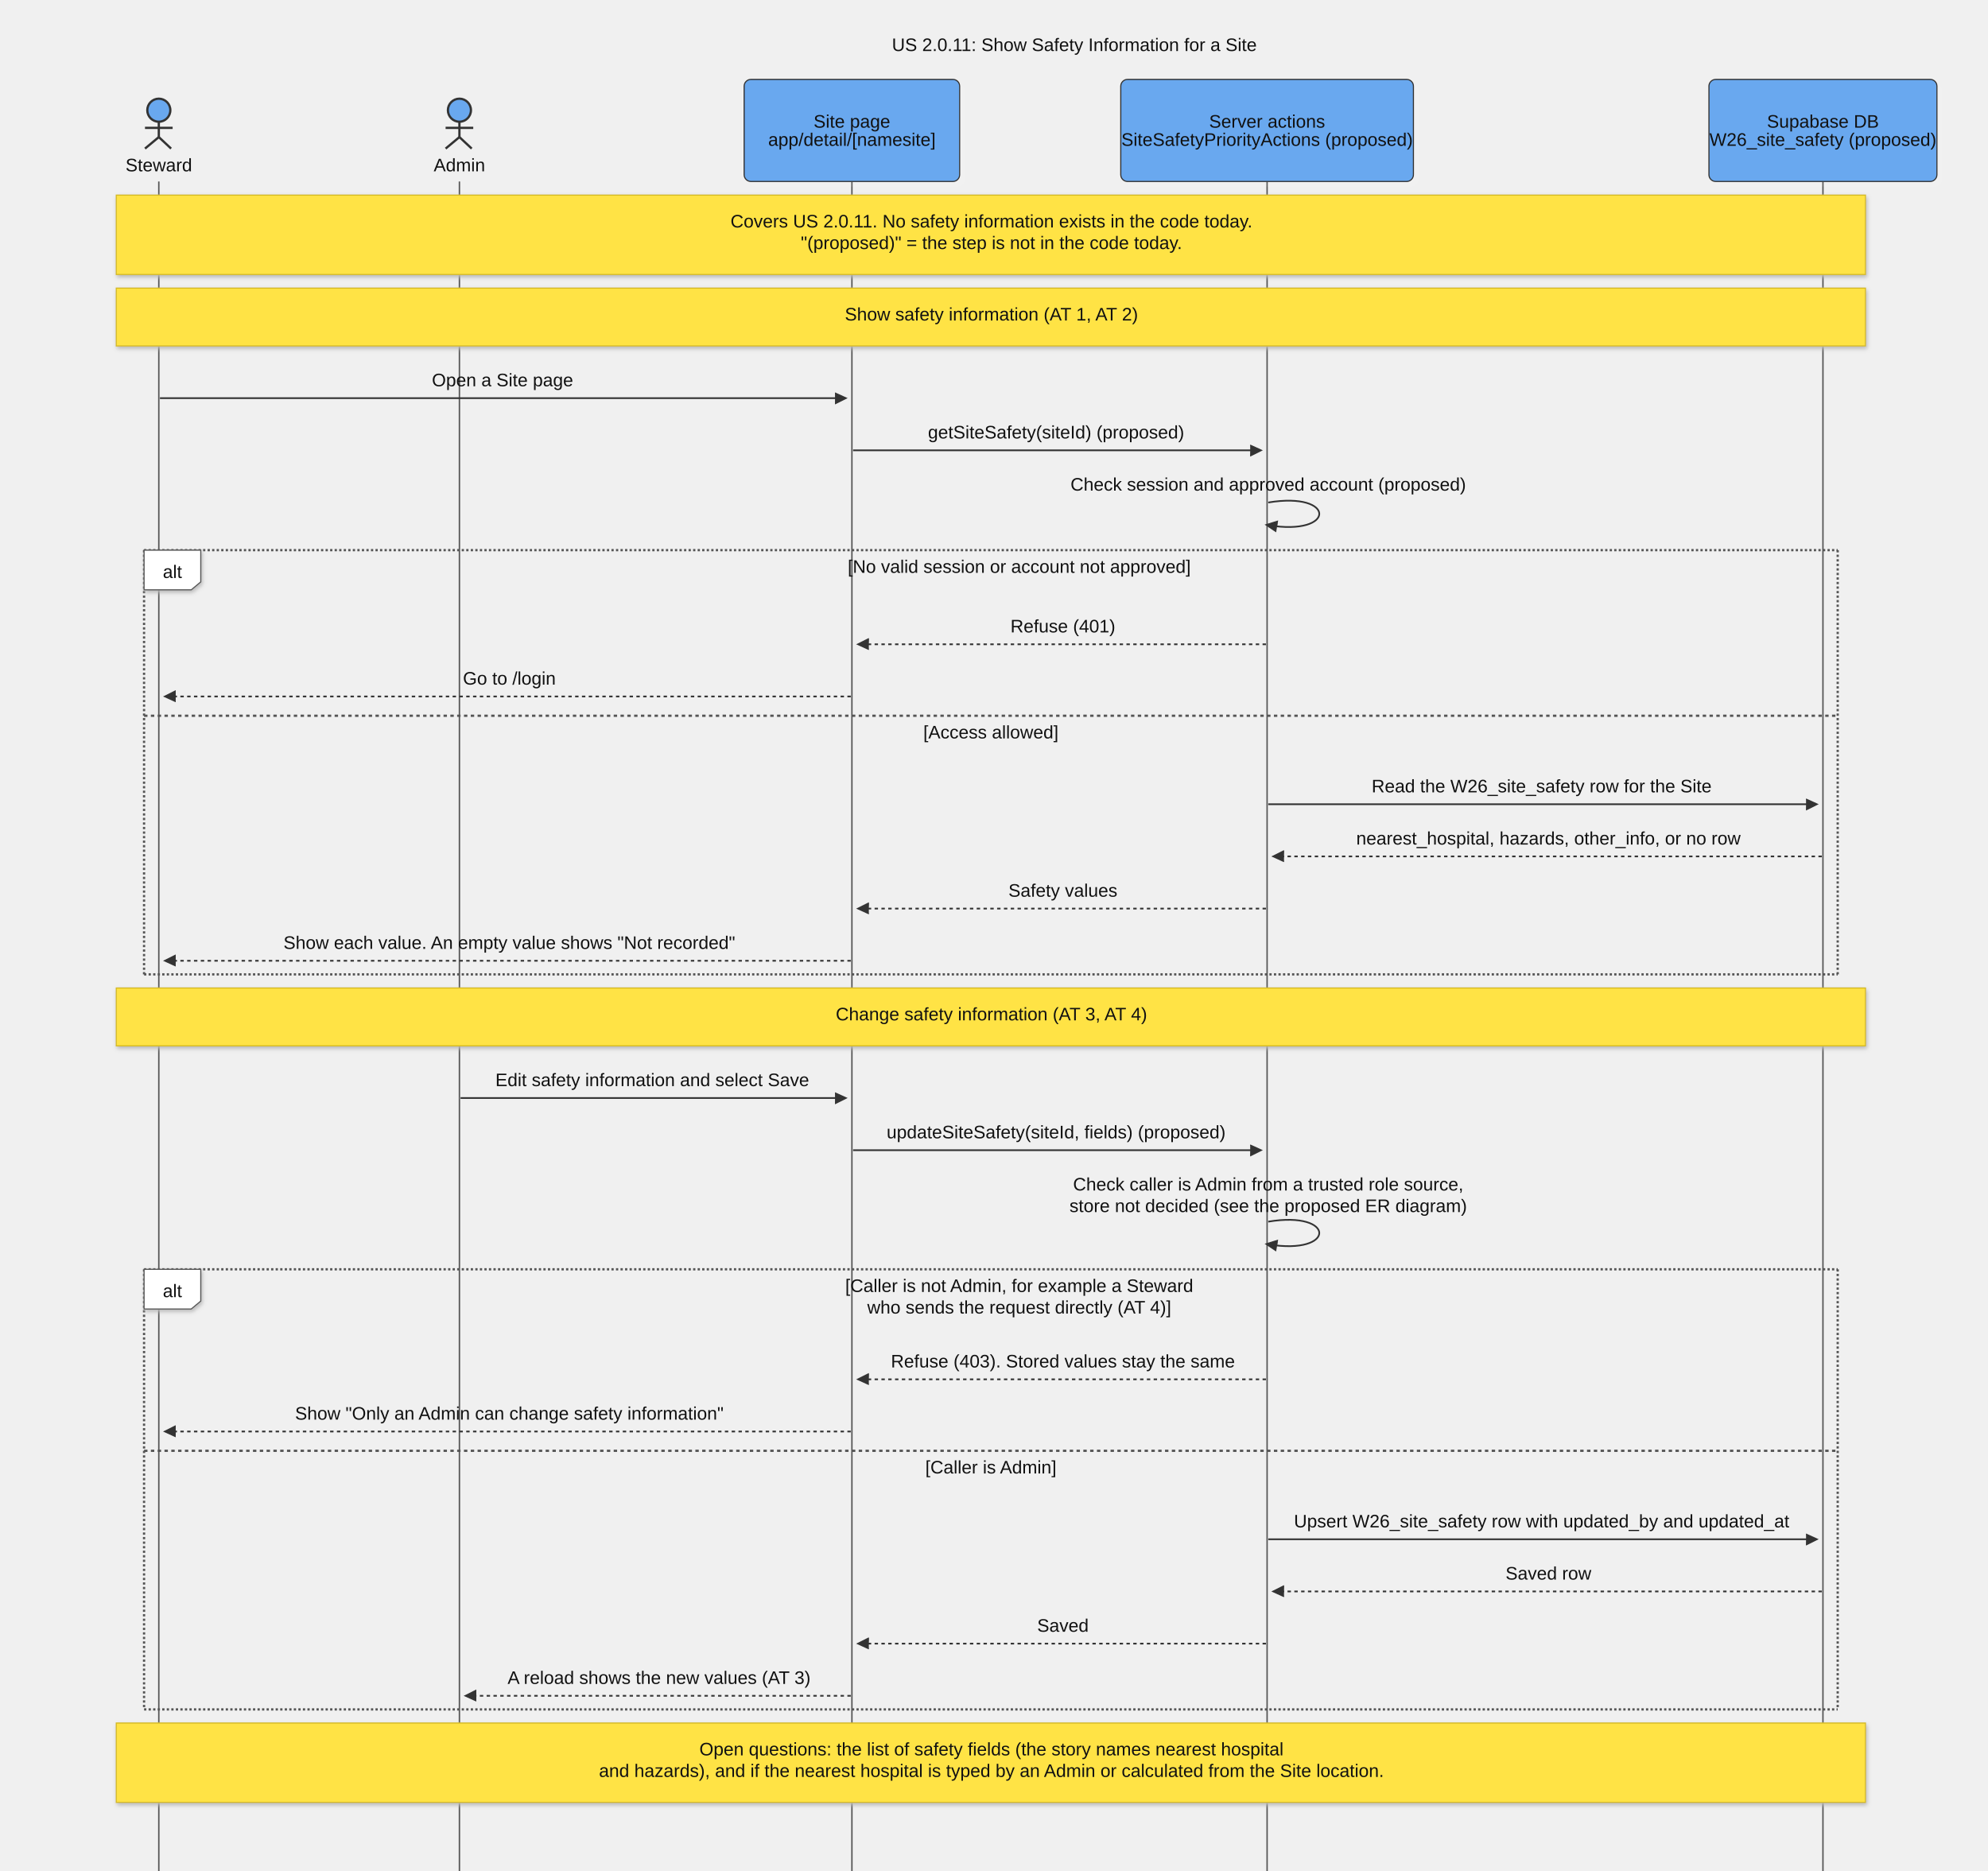
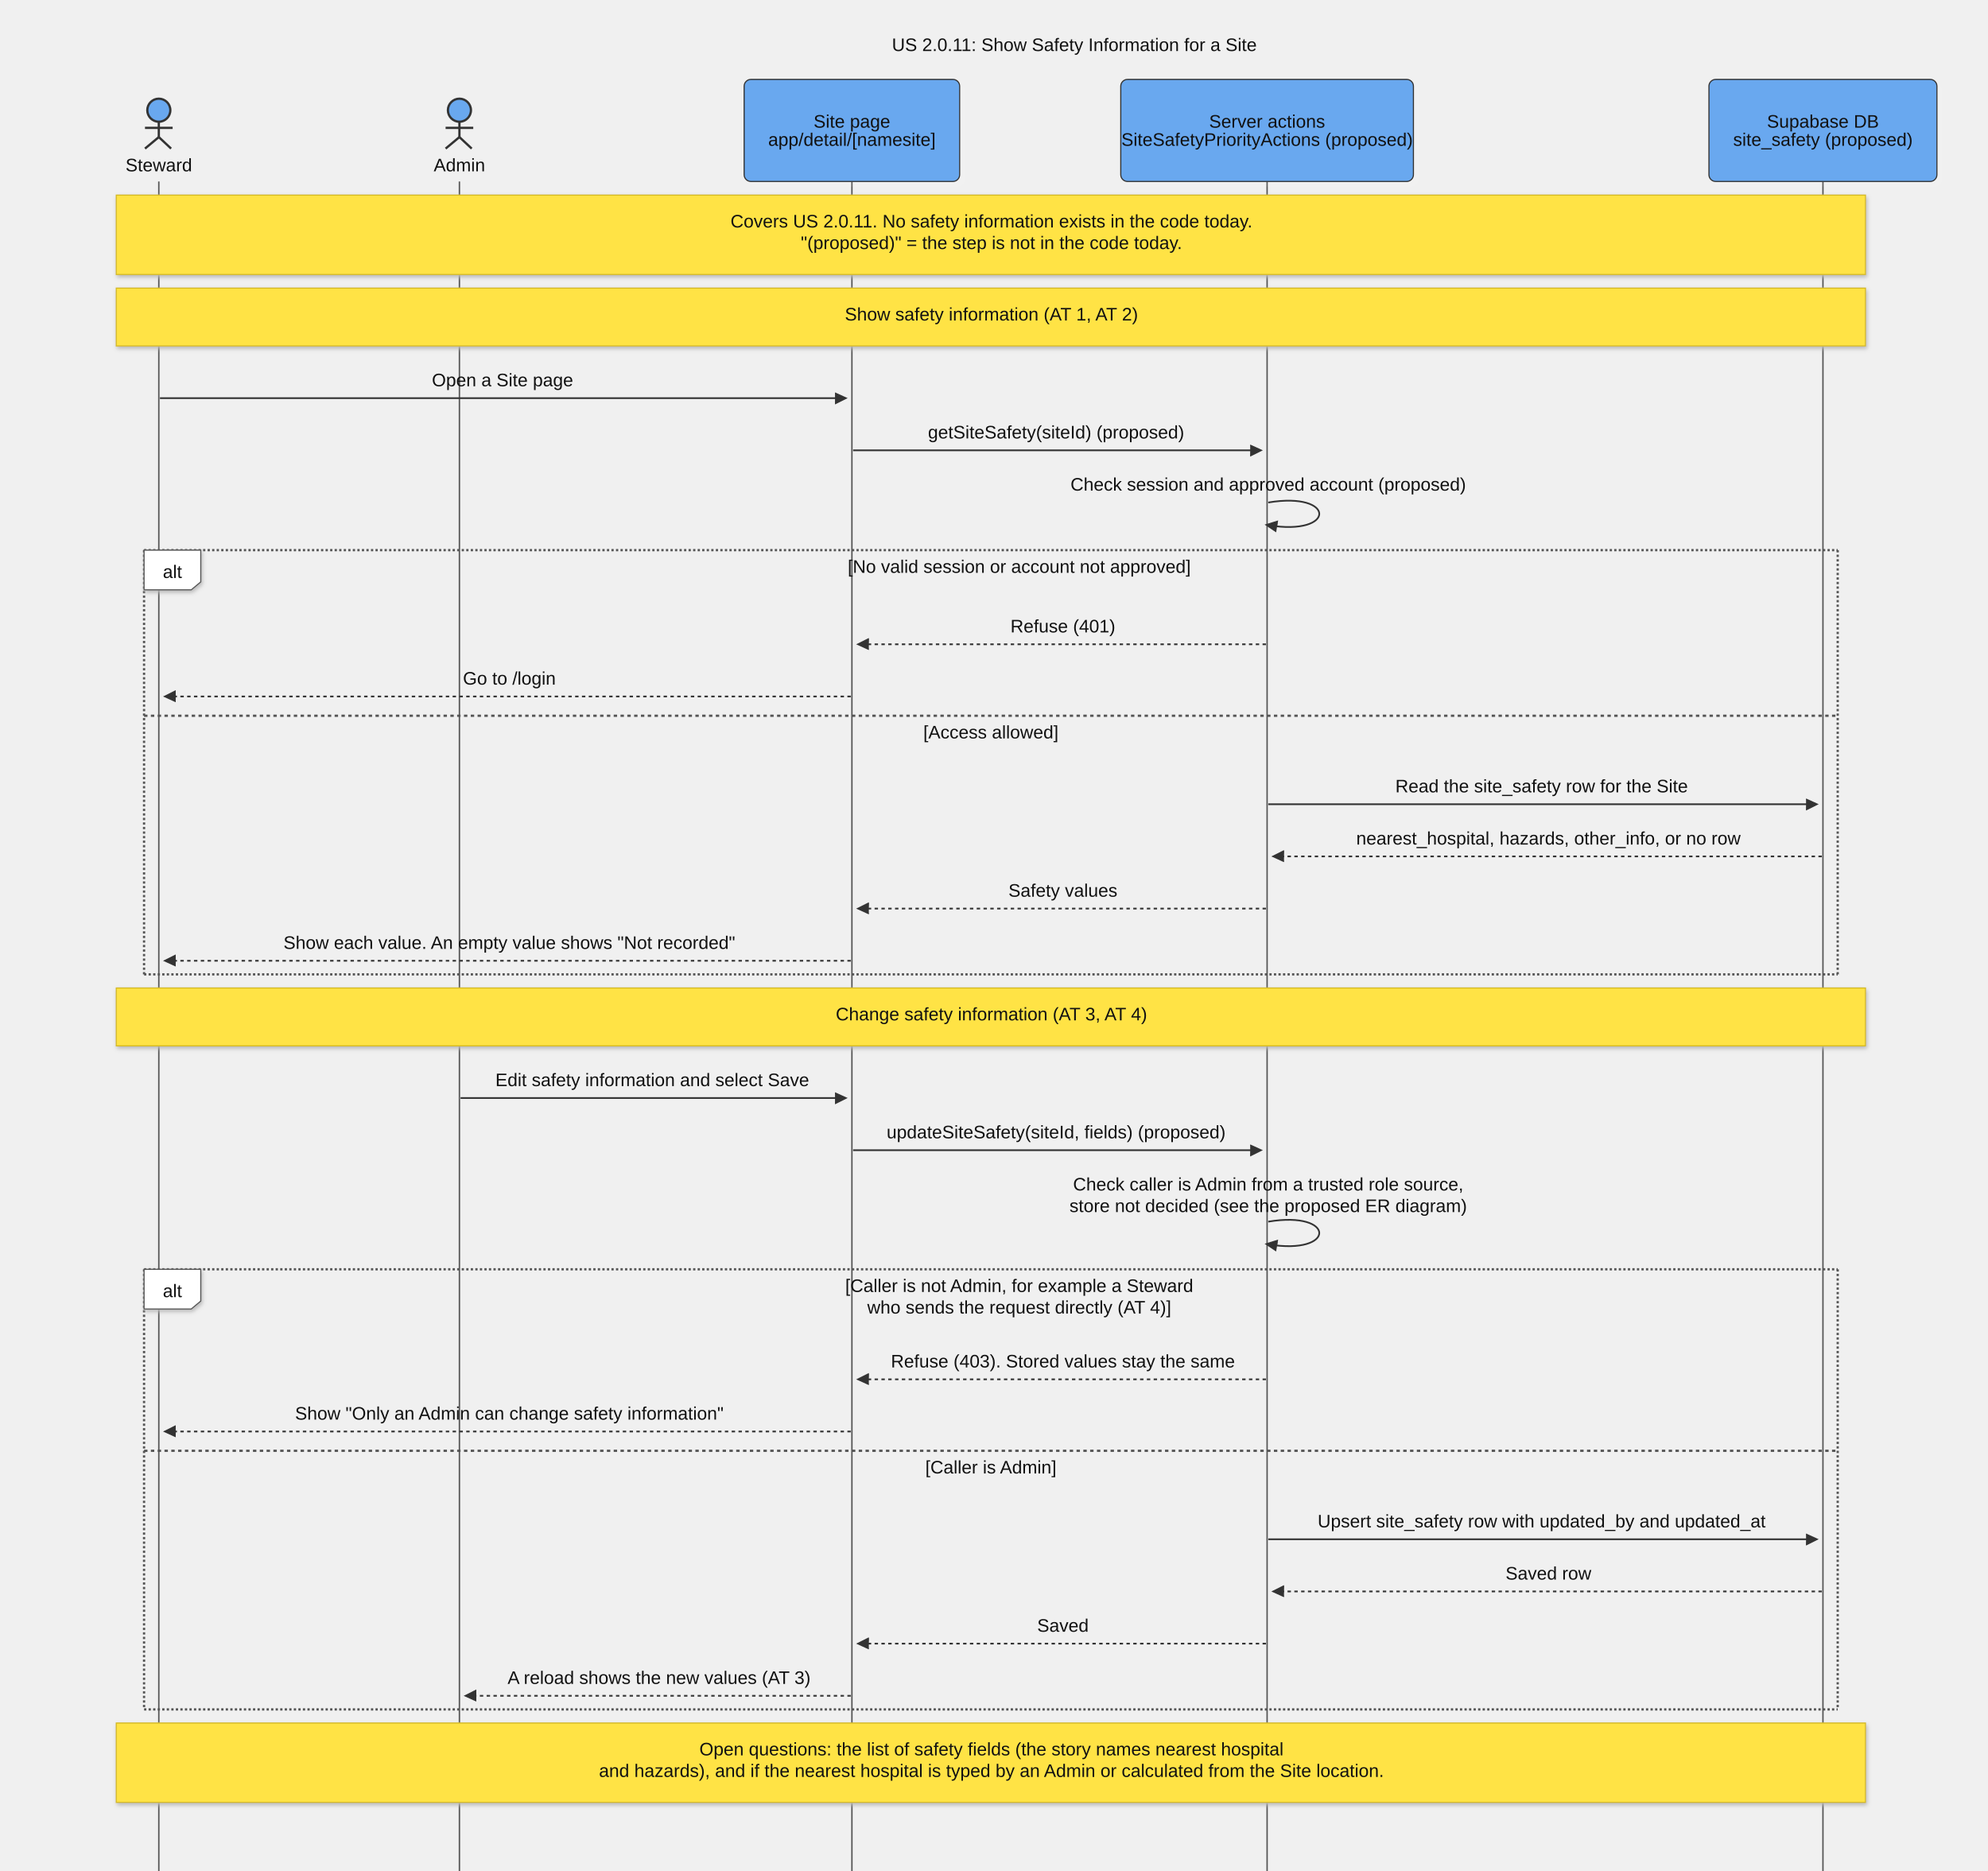
<svg xmlns="http://www.w3.org/2000/svg" id="my-svg" width="100%" style="max-width: 1752.5px; background-color: white;" viewBox="-45 -70 1752.5 1649" role="graphics-document document" aria-roledescription="sequence">
  <g>
    <line id="actor4" x1="1562" y1="90" x2="1562" y2="2000" class="actor-line 200" stroke-width="0.5px" stroke="#999" name="DB" data-et="life-line" data-id="DB" />
    <g id="root-4" data-look="neo" data-et="participant" data-type="participant" data-id="DB">
      <rect x="1461.5" y="0" fill="#eaeaea" stroke="#666" width="201" height="90" name="DB" rx="6" ry="6" class="actor actor-top" data-look="neo" filter="url(#my-svg-drop-shadow)" />
      <text x="1562" y="45" dominant-baseline="central" alignment-baseline="central" class="actor actor-box" style="text-anchor: middle; font-size: 16px; font-weight: 400;">
        <tspan x="1562" dy="-8">Supabase DB</tspan>
      </text>
      <text x="1562" y="45" dominant-baseline="central" alignment-baseline="central" class="actor actor-box" style="text-anchor: middle; font-size: 16px; font-weight: 400;">
-         <tspan x="1562" dy="8">W26_site_safety (proposed)</tspan>
+         <tspan x="1562" dy="8">site_safety (proposed)</tspan>
      </text>
    </g>
  </g>
  <g>
    <line id="actor3" x1="1072" y1="90" x2="1072" y2="2000" class="actor-line 200" stroke-width="0.5px" stroke="#999" name="Server" data-et="life-line" data-id="Server" />
    <g id="root-3" data-look="neo" data-et="participant" data-type="participant" data-id="Server">
      <rect x="943" y="0" fill="#eaeaea" stroke="#666" width="258" height="90" name="Server" rx="6" ry="6" class="actor actor-top" data-look="neo" filter="url(#my-svg-drop-shadow)" />
      <text x="1072" y="45" dominant-baseline="central" alignment-baseline="central" class="actor actor-box" style="text-anchor: middle; font-size: 16px; font-weight: 400;">
        <tspan x="1072" dy="-8">Server actions</tspan>
      </text>
      <text x="1072" y="45" dominant-baseline="central" alignment-baseline="central" class="actor actor-box" style="text-anchor: middle; font-size: 16px; font-weight: 400;">
        <tspan x="1072" dy="8">SiteSafetyPriorityActions (proposed)</tspan>
      </text>
    </g>
  </g>
  <g>
    <line id="actor2" x1="706" y1="90" x2="706" y2="2000" class="actor-line 200" stroke-width="0.5px" stroke="#999" name="Page" data-et="life-line" data-id="Page" />
    <g id="root-2" data-look="neo" data-et="participant" data-type="participant" data-id="Page">
      <rect x="611" y="0" fill="#eaeaea" stroke="#666" width="190" height="90" name="Page" rx="6" ry="6" class="actor actor-top" data-look="neo" filter="url(#my-svg-drop-shadow)" />
      <text x="706" y="45" dominant-baseline="central" alignment-baseline="central" class="actor actor-box" style="text-anchor: middle; font-size: 16px; font-weight: 400;">
        <tspan x="706" dy="-8">Site page</tspan>
      </text>
      <text x="706" y="45" dominant-baseline="central" alignment-baseline="central" class="actor actor-box" style="text-anchor: middle; font-size: 16px; font-weight: 400;">
        <tspan x="706" dy="8">app/detail/[namesite]</tspan>
      </text>
    </g>
  </g>
  <g>
    <line id="actor1" x1="360" y1="90" x2="360" y2="2000" class="actor-line 200" stroke-width="0.5px" stroke="#999" name="Admin" data-et="life-line" data-id="Admin" />
  </g>
  <g>
    <line id="actor0" x1="95" y1="90" x2="95" y2="2000" class="actor-line 200" stroke-width="0.5px" stroke="#999" name="Steward" data-et="life-line" data-id="Steward" />
  </g>
  <style>#my-svg{font-family:"trebuchet ms",verdana,arial,sans-serif;font-size:16px;fill:#111111;}@keyframes edge-animation-frame{from{stroke-dashoffset:0;}}@keyframes dash{to{stroke-dashoffset:0;}}#my-svg .edge-animation-slow{stroke-dasharray:9,5!important;stroke-dashoffset:900;animation:dash 50s linear infinite;stroke-linecap:round;}#my-svg .edge-animation-fast{stroke-dasharray:9,5!important;stroke-dashoffset:900;animation:dash 20s linear infinite;stroke-linecap:round;}#my-svg .error-icon{fill:hsl(31.791, 80.723%, 72.451%);}#my-svg .error-text{fill:rgb(13.542, 66.864, 126.958);stroke:rgb(13.542, 66.864, 126.958);}#my-svg .edge-thickness-normal{stroke-width:1px;}#my-svg .edge-thickness-thick{stroke-width:3.5px;}#my-svg .edge-pattern-solid{stroke-dasharray:0;}#my-svg .edge-thickness-invisible{stroke-width:0;fill:none;}#my-svg .edge-pattern-dashed{stroke-dasharray:3;}#my-svg .edge-pattern-dotted{stroke-dasharray:2;}#my-svg .marker{fill:#000000;stroke:#000000;}#my-svg .marker.cross{stroke:#000000;}#my-svg svg{font-family:"trebuchet ms",verdana,arial,sans-serif;font-size:16px;}#my-svg p{margin:0;}#my-svg .actor{stroke:#333333;fill:#69a8ef;stroke-width:1;}#my-svg rect.actor.outer-path[data-look="neo"]{filter:drop-shadow( 1px 2px 2px rgba(185,185,185,1));}#my-svg rect.note[data-look="neo"]{stroke:#d4ba24;fill:#ffe344;filter:drop-shadow( 1px 2px 2px rgba(185,185,185,1));}#my-svg text.actor&gt;tspan{fill:#111111;stroke:none;}#my-svg .actor-line{stroke:#555555;}#my-svg .innerArc{stroke-width:1.5;stroke-dasharray:none;}#my-svg .messageLine0{stroke-width:1.5;stroke-dasharray:none;stroke:#333333;}#my-svg .messageLine1{stroke-width:1.5;stroke-dasharray:2,2;stroke:#333333;}#my-svg [id$="-arrowhead"] path{fill:#333333;stroke:#333333;}#my-svg .sequenceNumber{fill:#ffffff;}#my-svg [id$="-sequencenumber"]{fill:#333333;}#my-svg [id$="-crosshead"] path{fill:#333333;stroke:#333333;}#my-svg .messageText{fill:#111111;stroke:none;}#my-svg .labelBox{stroke:#555555;fill:#ffffff;filter:drop-shadow( 1px 2px 2px rgba(185,185,185,1));}#my-svg .labelText,#my-svg .labelText&gt;tspan{fill:#111111;stroke:none;}#my-svg .loopText,#my-svg .loopText&gt;tspan{fill:#111111;stroke:none;}#my-svg .sectionTitle,#my-svg .sectionTitle&gt;tspan{fill:#111111;stroke:none;}#my-svg .loopLine{stroke-width:2px;stroke-dasharray:2,2;stroke:#555555;fill:#555555;}#my-svg .note{stroke:#d4ba24;fill:#ffe344;}#my-svg .noteText,#my-svg .noteText&gt;tspan{fill:#111111;stroke:none;}#my-svg .activation0{fill:#cdd3db;stroke:#cdd3db;}#my-svg .activation1{fill:#cdd3db;stroke:#cdd3db;}#my-svg .activation2{fill:#cdd3db;stroke:#cdd3db;}#my-svg .actorPopupMenu{position:absolute;}#my-svg .actorPopupMenuPanel{position:absolute;fill:#69a8ef;box-shadow:0px 8px 16px 0px rgba(0,0,0,0.2);filter:drop-shadow(3px 5px 2px rgb(0 0 0 / 0.4));}#my-svg .actor-man circle,#my-svg line{fill:#69a8ef;stroke-width:2px;}#my-svg g rect.rect{filter:drop-shadow( 1px 2px 2px rgba(185,185,185,1));stroke:#333333;}#my-svg .node .neo-node{stroke:#333333;}#my-svg [data-look="neo"].node rect,#my-svg [data-look="neo"].cluster rect,#my-svg [data-look="neo"].node polygon{stroke:url(#my-svg-gradient);filter:drop-shadow( 1px 2px 2px rgba(185,185,185,1));}#my-svg [data-look="neo"].swimlane.cluster rect{filter:none;}#my-svg [data-look="neo"].node path{stroke:url(#my-svg-gradient);stroke-width:1px;}#my-svg [data-look="neo"].node .outer-path{filter:drop-shadow( 1px 2px 2px rgba(185,185,185,1));}#my-svg [data-look="neo"].node .neo-line path{stroke:#333333;filter:none;}#my-svg [data-look="neo"].node circle{stroke:url(#my-svg-gradient);filter:drop-shadow( 1px 2px 2px rgba(185,185,185,1));}#my-svg [data-look="neo"].node circle .state-start{fill:#000000;}#my-svg [data-look="neo"].icon-shape .icon{fill:url(#my-svg-gradient);filter:drop-shadow( 1px 2px 2px rgba(185,185,185,1));}#my-svg [data-look="neo"].icon-shape .icon-neo path{stroke:url(#my-svg-gradient);filter:drop-shadow( 1px 2px 2px rgba(185,185,185,1));}#my-svg .actor-line{stroke-dasharray:10,10!important;stroke-width:1.25px!important;}#my-svg :root{--mermaid-font-family:"trebuchet ms",verdana,arial,sans-serif;}</style>
  <g />
  <defs>
    <symbol id="my-svg-computer" width="24" height="24">
      <path transform="scale(.5)" d="M2 2v13h20v-13h-20zm18 11h-16v-9h16v9zm-10.228 6l.466-1h3.524l.467 1h-4.457zm14.228 3h-24l2-6h2.104l-1.33 4h18.45l-1.297-4h2.073l2 6zm-5-10h-14v-7h14v7z" />
    </symbol>
  </defs>
  <defs>
    <symbol id="my-svg-database" fill-rule="evenodd" clip-rule="evenodd">
      <path transform="scale(.5)" d="M12.258.001l.256.004.255.005.253.008.251.01.249.012.247.015.246.016.242.019.241.02.239.023.236.024.233.027.231.028.229.031.225.032.223.034.22.036.217.038.214.04.211.041.208.043.205.045.201.046.198.048.194.05.191.051.187.053.183.054.18.056.175.057.172.059.168.06.163.061.16.063.155.064.15.066.074.033.073.033.071.034.07.034.069.035.068.035.067.035.066.035.064.036.064.036.062.036.06.036.06.037.058.037.058.037.055.038.055.038.053.038.052.038.051.039.05.039.048.039.047.039.045.04.044.04.043.04.041.04.04.041.039.041.037.041.036.041.034.041.033.042.032.042.03.042.029.042.027.042.026.043.024.043.023.043.021.043.02.043.018.044.017.043.015.044.013.044.012.044.011.045.009.044.007.045.006.045.004.045.002.045.001.045v17l-.001.045-.002.045-.004.045-.006.045-.007.045-.009.044-.011.045-.012.044-.013.044-.015.044-.017.043-.018.044-.02.043-.021.043-.023.043-.024.043-.026.043-.027.042-.029.042-.03.042-.032.042-.033.042-.034.041-.036.041-.037.041-.039.041-.04.041-.041.04-.043.04-.044.04-.045.04-.047.039-.048.039-.05.039-.051.039-.052.038-.053.038-.055.038-.055.038-.058.037-.058.037-.06.037-.06.036-.062.036-.064.036-.064.036-.066.035-.067.035-.068.035-.069.035-.07.034-.071.034-.073.033-.074.033-.15.066-.155.064-.16.063-.163.061-.168.06-.172.059-.175.057-.18.056-.183.054-.187.053-.191.051-.194.05-.198.048-.201.046-.205.045-.208.043-.211.041-.214.04-.217.038-.22.036-.223.034-.225.032-.229.031-.231.028-.233.027-.236.024-.239.023-.241.02-.242.019-.246.016-.247.015-.249.012-.251.01-.253.008-.255.005-.256.004-.258.001-.258-.001-.256-.004-.255-.005-.253-.008-.251-.01-.249-.012-.247-.015-.245-.016-.243-.019-.241-.02-.238-.023-.236-.024-.234-.027-.231-.028-.228-.031-.226-.032-.223-.034-.22-.036-.217-.038-.214-.04-.211-.041-.208-.043-.204-.045-.201-.046-.198-.048-.195-.05-.19-.051-.187-.053-.184-.054-.179-.056-.176-.057-.172-.059-.167-.06-.164-.061-.159-.063-.155-.064-.151-.066-.074-.033-.072-.033-.072-.034-.07-.034-.069-.035-.068-.035-.067-.035-.066-.035-.064-.036-.063-.036-.062-.036-.061-.036-.06-.037-.058-.037-.057-.037-.056-.038-.055-.038-.053-.038-.052-.038-.051-.039-.049-.039-.049-.039-.046-.039-.046-.04-.044-.04-.043-.04-.041-.04-.04-.041-.039-.041-.037-.041-.036-.041-.034-.041-.033-.042-.032-.042-.03-.042-.029-.042-.027-.042-.026-.043-.024-.043-.023-.043-.021-.043-.02-.043-.018-.044-.017-.043-.015-.044-.013-.044-.012-.044-.011-.045-.009-.044-.007-.045-.006-.045-.004-.045-.002-.045-.001-.045v-17l.001-.045.002-.045.004-.045.006-.045.007-.045.009-.044.011-.045.012-.044.013-.044.015-.044.017-.043.018-.044.02-.043.021-.043.023-.043.024-.043.026-.043.027-.042.029-.042.03-.042.032-.042.033-.042.034-.041.036-.041.037-.041.039-.041.04-.041.041-.04.043-.04.044-.04.046-.04.046-.039.049-.039.049-.039.051-.039.052-.038.053-.038.055-.038.056-.038.057-.037.058-.037.06-.037.061-.036.062-.036.063-.036.064-.036.066-.035.067-.035.068-.035.069-.035.07-.034.072-.034.072-.033.074-.033.151-.066.155-.064.159-.063.164-.061.167-.06.172-.059.176-.057.179-.056.184-.054.187-.053.19-.051.195-.05.198-.048.201-.046.204-.045.208-.043.211-.041.214-.04.217-.038.22-.036.223-.034.226-.032.228-.031.231-.028.234-.027.236-.024.238-.023.241-.02.243-.019.245-.016.247-.015.249-.012.251-.01.253-.008.255-.005.256-.004.258-.001.258.001zm-9.258 20.499v.01l.001.021.003.021.004.022.005.021.006.022.007.022.009.023.01.022.011.023.012.023.013.023.015.023.016.024.017.023.018.024.019.024.021.024.022.025.023.024.024.025.052.049.056.05.061.051.066.051.07.051.075.051.079.052.084.052.088.052.092.052.097.052.102.051.105.052.11.052.114.051.119.051.123.051.127.05.131.05.135.05.139.048.144.049.147.047.152.047.155.047.16.045.163.045.167.043.171.043.176.041.178.041.183.039.187.039.19.037.194.035.197.035.202.033.204.031.209.03.212.029.216.027.219.025.222.024.226.021.23.02.233.018.236.016.24.015.243.012.246.01.249.008.253.005.256.004.259.001.26-.001.257-.004.254-.005.25-.008.247-.011.244-.012.241-.014.237-.016.233-.018.231-.021.226-.021.224-.024.22-.026.216-.027.212-.028.21-.031.205-.031.202-.034.198-.034.194-.036.191-.037.187-.039.183-.04.179-.04.175-.042.172-.043.168-.044.163-.045.16-.046.155-.046.152-.047.148-.048.143-.049.139-.049.136-.05.131-.05.126-.05.123-.051.118-.052.114-.051.11-.052.106-.052.101-.052.096-.052.092-.052.088-.053.083-.051.079-.052.074-.052.07-.051.065-.051.06-.051.056-.05.051-.05.023-.024.023-.025.021-.024.02-.024.019-.024.018-.024.017-.024.015-.023.014-.024.013-.023.012-.023.01-.023.01-.022.008-.022.006-.022.006-.022.004-.022.004-.021.001-.021.001-.021v-4.127l-.077.055-.08.053-.083.054-.085.053-.087.052-.09.052-.093.051-.095.05-.097.05-.1.049-.102.049-.105.048-.106.047-.109.047-.111.046-.114.045-.115.045-.118.044-.12.043-.122.042-.124.042-.126.041-.128.04-.13.04-.132.038-.134.038-.135.037-.138.037-.139.035-.142.035-.143.034-.144.033-.147.032-.148.031-.15.03-.151.03-.153.029-.154.027-.156.027-.158.026-.159.025-.161.024-.162.023-.163.022-.165.021-.166.02-.167.019-.169.018-.169.017-.171.016-.173.015-.173.014-.175.013-.175.012-.177.011-.178.01-.179.008-.179.008-.181.006-.182.005-.182.004-.184.003-.184.002h-.37l-.184-.002-.184-.003-.182-.004-.182-.005-.181-.006-.179-.008-.179-.008-.178-.01-.176-.011-.176-.012-.175-.013-.173-.014-.172-.015-.171-.016-.17-.017-.169-.018-.167-.019-.166-.02-.165-.021-.163-.022-.162-.023-.161-.024-.159-.025-.157-.026-.156-.027-.155-.027-.153-.029-.151-.03-.15-.03-.148-.031-.146-.032-.145-.033-.143-.034-.141-.035-.14-.035-.137-.037-.136-.037-.134-.038-.132-.038-.13-.04-.128-.04-.126-.041-.124-.042-.122-.042-.12-.044-.117-.043-.116-.045-.113-.045-.112-.046-.109-.047-.106-.047-.105-.048-.102-.049-.1-.049-.097-.05-.095-.05-.093-.052-.09-.051-.087-.052-.085-.053-.083-.054-.08-.054-.077-.054v4.127zm0-5.654v.011l.001.021.003.021.004.021.005.022.006.022.007.022.009.022.01.022.011.023.012.023.013.023.015.024.016.023.017.024.018.024.019.024.021.024.022.024.023.025.024.024.052.05.056.05.061.05.066.051.07.051.075.052.079.051.084.052.088.052.092.052.097.052.102.052.105.052.11.051.114.051.119.052.123.05.127.051.131.05.135.049.139.049.144.048.147.048.152.047.155.046.16.045.163.045.167.044.171.042.176.042.178.04.183.04.187.038.19.037.194.036.197.034.202.033.204.032.209.03.212.028.216.027.219.025.222.024.226.022.23.02.233.018.236.016.24.014.243.012.246.01.249.008.253.006.256.003.259.001.26-.001.257-.003.254-.006.25-.008.247-.01.244-.012.241-.015.237-.016.233-.018.231-.02.226-.022.224-.024.22-.025.216-.027.212-.029.21-.03.205-.032.202-.033.198-.035.194-.036.191-.037.187-.039.183-.039.179-.041.175-.042.172-.043.168-.044.163-.045.16-.045.155-.047.152-.047.148-.048.143-.048.139-.05.136-.049.131-.05.126-.051.123-.051.118-.051.114-.052.11-.052.106-.052.101-.052.096-.052.092-.052.088-.052.083-.052.079-.052.074-.051.07-.052.065-.051.06-.05.056-.051.051-.049.023-.025.023-.024.021-.025.02-.024.019-.024.018-.024.017-.024.015-.023.014-.023.013-.024.012-.022.01-.023.01-.023.008-.022.006-.022.006-.022.004-.021.004-.022.001-.021.001-.021v-4.139l-.077.054-.08.054-.083.054-.085.052-.087.053-.09.051-.093.051-.095.051-.097.05-.1.049-.102.049-.105.048-.106.047-.109.047-.111.046-.114.045-.115.044-.118.044-.12.044-.122.042-.124.042-.126.041-.128.04-.13.039-.132.039-.134.038-.135.037-.138.036-.139.036-.142.035-.143.033-.144.033-.147.033-.148.031-.15.03-.151.03-.153.028-.154.028-.156.027-.158.026-.159.025-.161.024-.162.023-.163.022-.165.021-.166.02-.167.019-.169.018-.169.017-.171.016-.173.015-.173.014-.175.013-.175.012-.177.011-.178.009-.179.009-.179.007-.181.007-.182.005-.182.004-.184.003-.184.002h-.37l-.184-.002-.184-.003-.182-.004-.182-.005-.181-.007-.179-.007-.179-.009-.178-.009-.176-.011-.176-.012-.175-.013-.173-.014-.172-.015-.171-.016-.17-.017-.169-.018-.167-.019-.166-.02-.165-.021-.163-.022-.162-.023-.161-.024-.159-.025-.157-.026-.156-.027-.155-.028-.153-.028-.151-.03-.15-.03-.148-.031-.146-.033-.145-.033-.143-.033-.141-.035-.14-.036-.137-.036-.136-.037-.134-.038-.132-.039-.13-.039-.128-.04-.126-.041-.124-.042-.122-.043-.12-.043-.117-.044-.116-.044-.113-.046-.112-.046-.109-.046-.106-.047-.105-.048-.102-.049-.1-.049-.097-.05-.095-.051-.093-.051-.09-.051-.087-.053-.085-.052-.083-.054-.08-.054-.077-.054v4.139zm0-5.666v.011l.001.02.003.022.004.021.005.022.006.021.007.022.009.023.01.022.011.023.012.023.013.023.015.023.016.024.017.024.018.023.019.024.021.025.022.024.023.024.024.025.052.05.056.05.061.05.066.051.07.051.075.052.079.051.084.052.088.052.092.052.097.052.102.052.105.051.11.052.114.051.119.051.123.051.127.05.131.05.135.05.139.049.144.048.147.048.152.047.155.046.16.045.163.045.167.043.171.043.176.042.178.04.183.04.187.038.19.037.194.036.197.034.202.033.204.032.209.03.212.028.216.027.219.025.222.024.226.021.23.02.233.018.236.017.24.014.243.012.246.01.249.008.253.006.256.003.259.001.26-.001.257-.003.254-.006.25-.008.247-.01.244-.013.241-.014.237-.016.233-.018.231-.02.226-.022.224-.024.22-.025.216-.027.212-.029.21-.03.205-.032.202-.033.198-.035.194-.036.191-.037.187-.039.183-.039.179-.041.175-.042.172-.043.168-.044.163-.045.16-.045.155-.047.152-.047.148-.048.143-.049.139-.049.136-.049.131-.051.126-.05.123-.051.118-.052.114-.051.11-.052.106-.052.101-.052.096-.052.092-.052.088-.052.083-.052.079-.052.074-.052.07-.051.065-.051.06-.051.056-.05.051-.049.023-.025.023-.025.021-.024.02-.024.019-.024.018-.024.017-.024.015-.023.014-.024.013-.023.012-.023.01-.022.01-.023.008-.022.006-.022.006-.022.004-.022.004-.021.001-.021.001-.021v-4.153l-.077.054-.08.054-.083.053-.085.053-.087.053-.09.051-.093.051-.095.051-.097.05-.1.049-.102.048-.105.048-.106.048-.109.046-.111.046-.114.046-.115.044-.118.044-.12.043-.122.043-.124.042-.126.041-.128.04-.13.039-.132.039-.134.038-.135.037-.138.036-.139.036-.142.034-.143.034-.144.033-.147.032-.148.032-.15.03-.151.03-.153.028-.154.028-.156.027-.158.026-.159.024-.161.024-.162.023-.163.023-.165.021-.166.02-.167.019-.169.018-.169.017-.171.016-.173.015-.173.014-.175.013-.175.012-.177.01-.178.01-.179.009-.179.007-.181.006-.182.006-.182.004-.184.003-.184.001-.185.001-.185-.001-.184-.001-.184-.003-.182-.004-.182-.006-.181-.006-.179-.007-.179-.009-.178-.01-.176-.01-.176-.012-.175-.013-.173-.014-.172-.015-.171-.016-.17-.017-.169-.018-.167-.019-.166-.02-.165-.021-.163-.023-.162-.023-.161-.024-.159-.024-.157-.026-.156-.027-.155-.028-.153-.028-.151-.03-.15-.03-.148-.032-.146-.032-.145-.033-.143-.034-.141-.034-.14-.036-.137-.036-.136-.037-.134-.038-.132-.039-.13-.039-.128-.041-.126-.041-.124-.041-.122-.043-.12-.043-.117-.044-.116-.044-.113-.046-.112-.046-.109-.046-.106-.048-.105-.048-.102-.048-.1-.05-.097-.049-.095-.051-.093-.051-.09-.052-.087-.052-.085-.053-.083-.053-.08-.054-.077-.054v4.153zm8.74-8.179l-.257.004-.254.005-.25.008-.247.011-.244.012-.241.014-.237.016-.233.018-.231.021-.226.022-.224.023-.22.026-.216.027-.212.028-.21.031-.205.032-.202.033-.198.034-.194.036-.191.038-.187.038-.183.04-.179.041-.175.042-.172.043-.168.043-.163.045-.16.046-.155.046-.152.048-.148.048-.143.048-.139.049-.136.05-.131.05-.126.051-.123.051-.118.051-.114.052-.11.052-.106.052-.101.052-.096.052-.092.052-.088.052-.083.052-.079.052-.074.051-.07.052-.065.051-.06.05-.056.05-.051.05-.023.025-.023.024-.021.024-.02.025-.019.024-.018.024-.017.023-.015.024-.014.023-.013.023-.012.023-.01.023-.01.022-.008.022-.006.023-.006.021-.004.022-.004.021-.001.021-.001.021.001.021.001.021.004.021.004.022.006.021.006.023.008.022.01.022.01.023.012.023.013.023.014.023.015.024.017.023.018.024.019.024.02.025.021.024.023.024.023.025.051.05.056.05.06.05.065.051.07.052.074.051.079.052.083.052.088.052.092.052.096.052.101.052.106.052.11.052.114.052.118.051.123.051.126.051.131.05.136.05.139.049.143.048.148.048.152.048.155.046.16.046.163.045.168.043.172.043.175.042.179.041.183.04.187.038.191.038.194.036.198.034.202.033.205.032.21.031.212.028.216.027.22.026.224.023.226.022.231.021.233.018.237.016.241.014.244.012.247.011.25.008.254.005.257.004.26.001.26-.001.257-.004.254-.005.25-.008.247-.011.244-.012.241-.014.237-.016.233-.018.231-.021.226-.022.224-.023.22-.026.216-.027.212-.028.21-.031.205-.032.202-.033.198-.034.194-.036.191-.038.187-.038.183-.04.179-.041.175-.042.172-.043.168-.043.163-.045.16-.046.155-.046.152-.048.148-.048.143-.048.139-.049.136-.05.131-.05.126-.051.123-.051.118-.051.114-.052.11-.052.106-.052.101-.052.096-.052.092-.052.088-.052.083-.052.079-.052.074-.051.07-.052.065-.051.06-.05.056-.05.051-.05.023-.025.023-.024.021-.024.02-.025.019-.024.018-.024.017-.023.015-.024.014-.023.013-.023.012-.023.01-.023.01-.022.008-.022.006-.023.006-.021.004-.022.004-.021.001-.021.001-.021-.001-.021-.001-.021-.004-.021-.004-.022-.006-.021-.006-.023-.008-.022-.01-.022-.01-.023-.012-.023-.013-.023-.014-.023-.015-.024-.017-.023-.018-.024-.019-.024-.02-.025-.021-.024-.023-.024-.023-.025-.051-.05-.056-.05-.06-.05-.065-.051-.07-.052-.074-.051-.079-.052-.083-.052-.088-.052-.092-.052-.096-.052-.101-.052-.106-.052-.11-.052-.114-.052-.118-.051-.123-.051-.126-.051-.131-.05-.136-.05-.139-.049-.143-.048-.148-.048-.152-.048-.155-.046-.16-.046-.163-.045-.168-.043-.172-.043-.175-.042-.179-.041-.183-.04-.187-.038-.191-.038-.194-.036-.198-.034-.202-.033-.205-.032-.21-.031-.212-.028-.216-.027-.22-.026-.224-.023-.226-.022-.231-.021-.233-.018-.237-.016-.241-.014-.244-.012-.247-.011-.25-.008-.254-.005-.257-.004-.26-.001-.26.001z" />
    </symbol>
  </defs>
  <defs>
    <symbol id="my-svg-clock" width="24" height="24">
      <path transform="scale(.5)" d="M12 2c5.514 0 10 4.486 10 10s-4.486 10-10 10-10-4.486-10-10 4.486-10 10-10zm0-2c-6.627 0-12 5.373-12 12s5.373 12 12 12 12-5.373 12-12-5.373-12-12-12zm5.848 12.459c.202.038.202.333.001.372-1.907.361-6.045 1.111-6.547 1.111-.719 0-1.301-.582-1.301-1.301 0-.512.77-5.447 1.125-7.445.034-.192.312-.181.343.014l.985 6.238 5.394 1.011z" />
    </symbol>
  </defs>
  <defs>
    <marker id="my-svg-arrowhead" refX="7.9" refY="5" markerUnits="userSpaceOnUse" markerWidth="12" markerHeight="12" orient="auto-start-reverse">
      <path d="M -1 0 L 10 5 L 0 10 z" />
    </marker>
  </defs>
  <defs>
    <marker id="my-svg-crosshead" markerWidth="15" markerHeight="8" orient="auto" refX="4" refY="4.5">
      <path fill="none" stroke="#000000" stroke-width="1pt" d="M 1,2 L 6,7 M 6,2 L 1,7" style="stroke-dasharray: 0, 0;" />
    </marker>
  </defs>
  <defs>
    <marker id="my-svg-filled-head" refX="15.5" refY="7" markerWidth="20" markerHeight="28" orient="auto">
      <path d="M 18,7 L9,13 L14,7 L9,1 Z" />
    </marker>
  </defs>
  <defs>
    <marker id="my-svg-sequencenumber" refX="15" refY="15" markerWidth="60" markerHeight="40" orient="auto">
      <circle cx="15" cy="15" r="6" />
    </marker>
  </defs>
  <defs>
    <marker id="my-svg-solidTopArrowHead" refX="7.9" refY="7.25" markerUnits="userSpaceOnUse" markerWidth="12" markerHeight="12" orient="auto-start-reverse">
      <path d="M 0 0 L 10 8 L 0 8 z" />
    </marker>
  </defs>
  <defs>
    <marker id="my-svg-solidBottomArrowHead" refX="7.9" refY="0.75" markerUnits="userSpaceOnUse" markerWidth="12" markerHeight="12" orient="auto-start-reverse">
      <path d="M 0 0 L 10 0 L 0 8 z" />
    </marker>
  </defs>
  <defs>
    <marker id="my-svg-stickTopArrowHead" refX="7.5" refY="7" markerUnits="userSpaceOnUse" markerWidth="12" markerHeight="12" orient="auto-start-reverse">
      <path d="M 0 0 L 7 7" stroke="black" stroke-width="1.5" fill="none" />
    </marker>
  </defs>
  <defs>
    <marker id="my-svg-stickBottomArrowHead" refX="7.5" refY="0" markerUnits="userSpaceOnUse" markerWidth="12" markerHeight="12" orient="auto-start-reverse">
      <path d="M 0 7 L 7 0" stroke="black" stroke-width="1.5" fill="none" />
    </marker>
  </defs>
  <defs>
    <filter id="my-svg-drop-shadow" height="130%" width="130%">
      <feDropShadow dx="4" dy="4" stdDeviation="0" flood-opacity="0.06" flood-color="#FFFFFF" />
    </filter>
  </defs>
  <g data-et="note" data-id="i1">
    <rect x="57.5" y="102" fill="#EDF2AE" stroke="#666" width="1542" height="70" class="note" data-look="neo" />
    <text x="829" y="110" text-anchor="middle" dominant-baseline="middle" alignment-baseline="middle" class="noteText" dy="1em" style="font-size: 16px; font-weight: 400;">
      <tspan x="829">Covers US 2.0.11. No safety information exists in the code today.</tspan>
    </text>
    <text x="829" y="129" text-anchor="middle" dominant-baseline="middle" alignment-baseline="middle" class="noteText" dy="1em" style="font-size: 16px; font-weight: 400;">
      <tspan x="829">"(proposed)" = the step is not in the code today.</tspan>
    </text>
  </g>
  <g data-et="note" data-id="i2">
    <rect x="57.5" y="184" fill="#EDF2AE" stroke="#666" width="1542" height="51" class="note" data-look="neo" />
    <text x="829" y="192" text-anchor="middle" dominant-baseline="middle" alignment-baseline="middle" class="noteText" dy="1em" style="font-size: 16px; font-weight: 400;">
      <tspan x="829">Show safety information (AT 1, AT 2)</tspan>
    </text>
  </g>
  <g data-et="control-structure" data-id="i14">
    <line x1="82" y1="415" x2="1575" y2="415" class="loopLine" />
    <line x1="1575" y1="415" x2="1575" y2="789" class="loopLine" />
    <line x1="82" y1="789" x2="1575" y2="789" class="loopLine" />
    <line x1="82" y1="415" x2="82" y2="789" class="loopLine" />
    <line x1="82" y1="561" x2="1575" y2="561" class="loopLine" style="stroke-dasharray: 3, 3;" />
    <polygon points="82,415 132,415 132,443 123.6,450 82,450" class="labelBox" />
    <text x="107" y="435" text-anchor="middle" dominant-baseline="middle" alignment-baseline="middle" class="labelText" style="font-size: 16px; font-weight: 400;">alt</text>
    <text x="853.5" y="435" text-anchor="middle" class="loopText" style="font-size: 16px; font-weight: 400;">
      <tspan x="853.5">[No valid session or account not approved]</tspan>
    </text>
    <text x="828.5" y="581" text-anchor="middle" class="sectionTitle" style="font-size: 16px; font-weight: 400;">[Access allowed]</text>
  </g>
  <g data-et="note" data-id="i15">
    <rect x="57.5" y="801" fill="#EDF2AE" stroke="#666" width="1542" height="51" class="note" data-look="neo" />
    <text x="829" y="809" text-anchor="middle" dominant-baseline="middle" alignment-baseline="middle" class="noteText" dy="1em" style="font-size: 16px; font-weight: 400;">
      <tspan x="829">Change safety information (AT 3, AT 4)</tspan>
    </text>
  </g>
  <g data-et="control-structure" data-id="i27">
    <line x1="82" y1="1049" x2="1575" y2="1049" class="loopLine" />
    <line x1="1575" y1="1049" x2="1575" y2="1437" class="loopLine" />
    <line x1="82" y1="1437" x2="1575" y2="1437" class="loopLine" />
    <line x1="82" y1="1049" x2="82" y2="1437" class="loopLine" />
    <line x1="82" y1="1209" x2="1575" y2="1209" class="loopLine" style="stroke-dasharray: 3, 3;" />
    <polygon points="82,1049 132,1049 132,1077 123.6,1084 82,1084" class="labelBox" />
    <text x="107" y="1069" text-anchor="middle" dominant-baseline="middle" alignment-baseline="middle" class="labelText" style="font-size: 16px; font-weight: 400;">alt</text>
    <text x="853.5" y="1069" text-anchor="middle" class="loopText" style="font-size: 16px; font-weight: 400;">
      <tspan x="853.5">[Caller is not Admin, for example a Steward</tspan>
    </text>
    <text x="853.5" y="1088" text-anchor="middle" class="loopText" style="font-size: 16px; font-weight: 400;">
      <tspan x="853.5">who sends the request directly (AT 4)]</tspan>
    </text>
    <text x="828.5" y="1229" text-anchor="middle" class="sectionTitle" style="font-size: 16px; font-weight: 400;">[Caller is Admin]</text>
  </g>
  <g data-et="note" data-id="i28">
    <rect x="57.5" y="1449" fill="#EDF2AE" stroke="#666" width="1542" height="70" class="note" data-look="neo" />
    <text x="829" y="1457" text-anchor="middle" dominant-baseline="middle" alignment-baseline="middle" class="noteText" dy="1em" style="font-size: 16px; font-weight: 400;">
      <tspan x="829">Open questions: the list of safety fields (the story names nearest hospital</tspan>
    </text>
    <text x="829" y="1476" text-anchor="middle" dominant-baseline="middle" alignment-baseline="middle" class="noteText" dy="1em" style="font-size: 16px; font-weight: 400;">
      <tspan x="829">and hazards), and if the nearest hospital is typed by an Admin or calculated from the Site location.</tspan>
    </text>
  </g>
  <g class="actor-man actor-top" name="Steward" data-et="participant" data-type="actor" data-id="Steward" style="stroke: rgb(51, 51, 51);">
    <line id="actor-man-torso0" x1="95" y1="37.308" x2="95" y2="50.846" />
    <line id="actor-man-arms0" x1="82.815" y1="42.723" x2="107.185" y2="42.723" />
    <line x1="82.815" y1="61" x2="95" y2="50.846" />
    <line x1="95" y1="50.846" x2="105.831" y2="61" />
    <circle cx="95" cy="27.154" r="10.154" width="190" height="90" />
    <text x="95" y="75.5" dominant-baseline="central" alignment-baseline="central" class="actor actor-man" style="text-anchor: middle; font-size: 16px; font-weight: 400;">
      <tspan x="95" dy="0">Steward</tspan>
    </text>
  </g>
  <g class="actor-man actor-top" name="Admin" data-et="participant" data-type="actor" data-id="Admin" style="stroke: rgb(51, 51, 51);">
    <line id="actor-man-torso1" x1="360" y1="37.308" x2="360" y2="50.846" />
    <line id="actor-man-arms1" x1="347.815" y1="42.723" x2="372.185" y2="42.723" />
    <line x1="347.815" y1="61" x2="360" y2="50.846" />
    <line x1="360" y1="50.846" x2="370.831" y2="61" />
    <circle cx="360" cy="27.154" r="10.154" width="190" height="90" />
    <text x="360" y="75.5" dominant-baseline="central" alignment-baseline="central" class="actor actor-man" style="text-anchor: middle; font-size: 16px; font-weight: 400;">
      <tspan x="360" dy="0">Admin</tspan>
    </text>
  </g>
  <text x="398" y="250" text-anchor="middle" dominant-baseline="middle" alignment-baseline="middle" class="messageText" dy="1em" style="font-size: 16px; font-weight: 400;">Open a Site page</text>
  <line x1="96" y1="281" x2="699" y2="281" class="messageLine0" data-et="message" data-id="i3" data-from="Steward" data-to="Page" stroke-width="2" stroke="none" marker-end="url(#my-svg-arrowhead)" style="fill: none;" />
  <text x="886" y="296" text-anchor="middle" dominant-baseline="middle" alignment-baseline="middle" class="messageText" dy="1em" style="font-size: 16px; font-weight: 400;">getSiteSafety(siteId) (proposed)</text>
  <line x1="707" y1="327" x2="1065" y2="327" class="messageLine0" data-et="message" data-id="i4" data-from="Page" data-to="Server" stroke-width="2" stroke="none" marker-end="url(#my-svg-arrowhead)" style="fill: none;" />
  <text x="1073" y="342" text-anchor="middle" dominant-baseline="middle" alignment-baseline="middle" class="messageText" dy="1em" style="font-size: 16px; font-weight: 400;">Check session and approved account (proposed)</text>
  <path d="M 1073,373 C 1133,363 1133,403 1073,393" class="messageLine0" data-et="message" data-id="i5" data-from="Server" data-to="Server" stroke-width="2" stroke="none" marker-end="url(#my-svg-arrowhead)" style="fill: none;" />
  <text x="892" y="467" text-anchor="middle" dominant-baseline="middle" alignment-baseline="middle" class="messageText" dy="1em" style="font-size: 16px; font-weight: 400;">Refuse (401)</text>
  <line x1="1071" y1="498" x2="713" y2="498" class="messageLine1" data-et="message" data-id="i7" data-from="Server" data-to="Page" stroke-width="2" stroke="none" marker-end="url(#my-svg-arrowhead)" style="stroke-dasharray: 3, 3; fill: none;" />
  <text x="404" y="513" text-anchor="middle" dominant-baseline="middle" alignment-baseline="middle" class="messageText" dy="1em" style="font-size: 16px; font-weight: 400;">Go to /login</text>
  <line x1="705" y1="544" x2="102" y2="544" class="messageLine1" data-et="message" data-id="i8" data-from="Page" data-to="Steward" stroke-width="2" stroke="none" marker-end="url(#my-svg-arrowhead)" style="stroke-dasharray: 3, 3; fill: none;" />
-   <text x="1314" y="608" text-anchor="middle" dominant-baseline="middle" alignment-baseline="middle" class="messageText" dy="1em" style="font-size: 16px; font-weight: 400;">Read the W26_site_safety row for the Site</text>
+   <text x="1314" y="608" text-anchor="middle" dominant-baseline="middle" alignment-baseline="middle" class="messageText" dy="1em" style="font-size: 16px; font-weight: 400;">Read the site_safety row for the Site</text>
  <line x1="1073" y1="639" x2="1555" y2="639" class="messageLine0" data-et="message" data-id="i10" data-from="Server" data-to="DB" stroke-width="2" stroke="none" marker-end="url(#my-svg-arrowhead)" style="fill: none;" />
  <text x="1320" y="654" text-anchor="middle" dominant-baseline="middle" alignment-baseline="middle" class="messageText" dy="1em" style="font-size: 16px; font-weight: 400;">nearest_hospital, hazards, other_info, or no row</text>
  <line x1="1561" y1="685" x2="1079" y2="685" class="messageLine1" data-et="message" data-id="i11" data-from="DB" data-to="Server" stroke-width="2" stroke="none" marker-end="url(#my-svg-arrowhead)" style="stroke-dasharray: 3, 3; fill: none;" />
  <text x="892" y="700" text-anchor="middle" dominant-baseline="middle" alignment-baseline="middle" class="messageText" dy="1em" style="font-size: 16px; font-weight: 400;">Safety values</text>
  <line x1="1071" y1="731" x2="713" y2="731" class="messageLine1" data-et="message" data-id="i12" data-from="Server" data-to="Page" stroke-width="2" stroke="none" marker-end="url(#my-svg-arrowhead)" style="stroke-dasharray: 3, 3; fill: none;" />
  <text x="404" y="746" text-anchor="middle" dominant-baseline="middle" alignment-baseline="middle" class="messageText" dy="1em" style="font-size: 16px; font-weight: 400;">Show each value. An empty value shows "Not recorded"</text>
  <line x1="705" y1="777" x2="102" y2="777" class="messageLine1" data-et="message" data-id="i13" data-from="Page" data-to="Steward" stroke-width="2" stroke="none" marker-end="url(#my-svg-arrowhead)" style="stroke-dasharray: 3, 3; fill: none;" />
  <text x="530" y="867" text-anchor="middle" dominant-baseline="middle" alignment-baseline="middle" class="messageText" dy="1em" style="font-size: 16px; font-weight: 400;">Edit safety information and select Save</text>
  <line x1="361" y1="898" x2="699" y2="898" class="messageLine0" data-et="message" data-id="i16" data-from="Admin" data-to="Page" stroke-width="2" stroke="none" marker-end="url(#my-svg-arrowhead)" style="fill: none;" />
  <text x="886" y="913" text-anchor="middle" dominant-baseline="middle" alignment-baseline="middle" class="messageText" dy="1em" style="font-size: 16px; font-weight: 400;">updateSiteSafety(siteId, fields) (proposed)</text>
  <line x1="707" y1="944" x2="1065" y2="944" class="messageLine0" data-et="message" data-id="i17" data-from="Page" data-to="Server" stroke-width="2" stroke="none" marker-end="url(#my-svg-arrowhead)" style="fill: none;" />
  <text x="1073" y="959" text-anchor="middle" dominant-baseline="middle" alignment-baseline="middle" class="messageText" dy="1em" style="font-size: 16px; font-weight: 400;">Check caller is Admin from a trusted role source,</text>
  <text x="1073" y="978" text-anchor="middle" dominant-baseline="middle" alignment-baseline="middle" class="messageText" dy="1em" style="font-size: 16px; font-weight: 400;">store not decided (see the proposed ER diagram)</text>
  <path d="M 1073,1007 C 1133,997 1133,1037 1073,1027" class="messageLine0" data-et="message" data-id="i18" data-from="Server" data-to="Server" stroke-width="2" stroke="none" marker-end="url(#my-svg-arrowhead)" style="fill: none;" />
  <text x="892" y="1115" text-anchor="middle" dominant-baseline="middle" alignment-baseline="middle" class="messageText" dy="1em" style="font-size: 16px; font-weight: 400;">Refuse (403). Stored values stay the same</text>
  <line x1="1071" y1="1146" x2="713" y2="1146" class="messageLine1" data-et="message" data-id="i20" data-from="Server" data-to="Page" stroke-width="2" stroke="none" marker-end="url(#my-svg-arrowhead)" style="stroke-dasharray: 3, 3; fill: none;" />
  <text x="404" y="1161" text-anchor="middle" dominant-baseline="middle" alignment-baseline="middle" class="messageText" dy="1em" style="font-size: 16px; font-weight: 400;">Show "Only an Admin can change safety information"</text>
  <line x1="705" y1="1192" x2="102" y2="1192" class="messageLine1" data-et="message" data-id="i21" data-from="Page" data-to="Steward" stroke-width="2" stroke="none" marker-end="url(#my-svg-arrowhead)" style="stroke-dasharray: 3, 3; fill: none;" />
-   <text x="1314" y="1256" text-anchor="middle" dominant-baseline="middle" alignment-baseline="middle" class="messageText" dy="1em" style="font-size: 16px; font-weight: 400;">Upsert W26_site_safety row with updated_by and updated_at</text>
+   <text x="1314" y="1256" text-anchor="middle" dominant-baseline="middle" alignment-baseline="middle" class="messageText" dy="1em" style="font-size: 16px; font-weight: 400;">Upsert site_safety row with updated_by and updated_at</text>
  <line x1="1073" y1="1287" x2="1555" y2="1287" class="messageLine0" data-et="message" data-id="i23" data-from="Server" data-to="DB" stroke-width="2" stroke="none" marker-end="url(#my-svg-arrowhead)" style="fill: none;" />
  <text x="1320" y="1302" text-anchor="middle" dominant-baseline="middle" alignment-baseline="middle" class="messageText" dy="1em" style="font-size: 16px; font-weight: 400;">Saved row</text>
  <line x1="1561" y1="1333" x2="1079" y2="1333" class="messageLine1" data-et="message" data-id="i24" data-from="DB" data-to="Server" stroke-width="2" stroke="none" marker-end="url(#my-svg-arrowhead)" style="stroke-dasharray: 3, 3; fill: none;" />
  <text x="892" y="1348" text-anchor="middle" dominant-baseline="middle" alignment-baseline="middle" class="messageText" dy="1em" style="font-size: 16px; font-weight: 400;">Saved</text>
  <line x1="1071" y1="1379" x2="713" y2="1379" class="messageLine1" data-et="message" data-id="i25" data-from="Server" data-to="Page" stroke-width="2" stroke="none" marker-end="url(#my-svg-arrowhead)" style="stroke-dasharray: 3, 3; fill: none;" />
  <text x="536" y="1394" text-anchor="middle" dominant-baseline="middle" alignment-baseline="middle" class="messageText" dy="1em" style="font-size: 16px; font-weight: 400;">A reload shows the new values (AT 3)</text>
  <line x1="705" y1="1425" x2="367" y2="1425" class="messageLine1" data-et="message" data-id="i26" data-from="Page" data-to="Admin" stroke-width="2" stroke="none" marker-end="url(#my-svg-arrowhead)" style="stroke-dasharray: 3, 3; fill: none;" />
  <text x="741.25" y="-25">US 2.0.11: Show Safety Information for a Site</text>
</svg>
